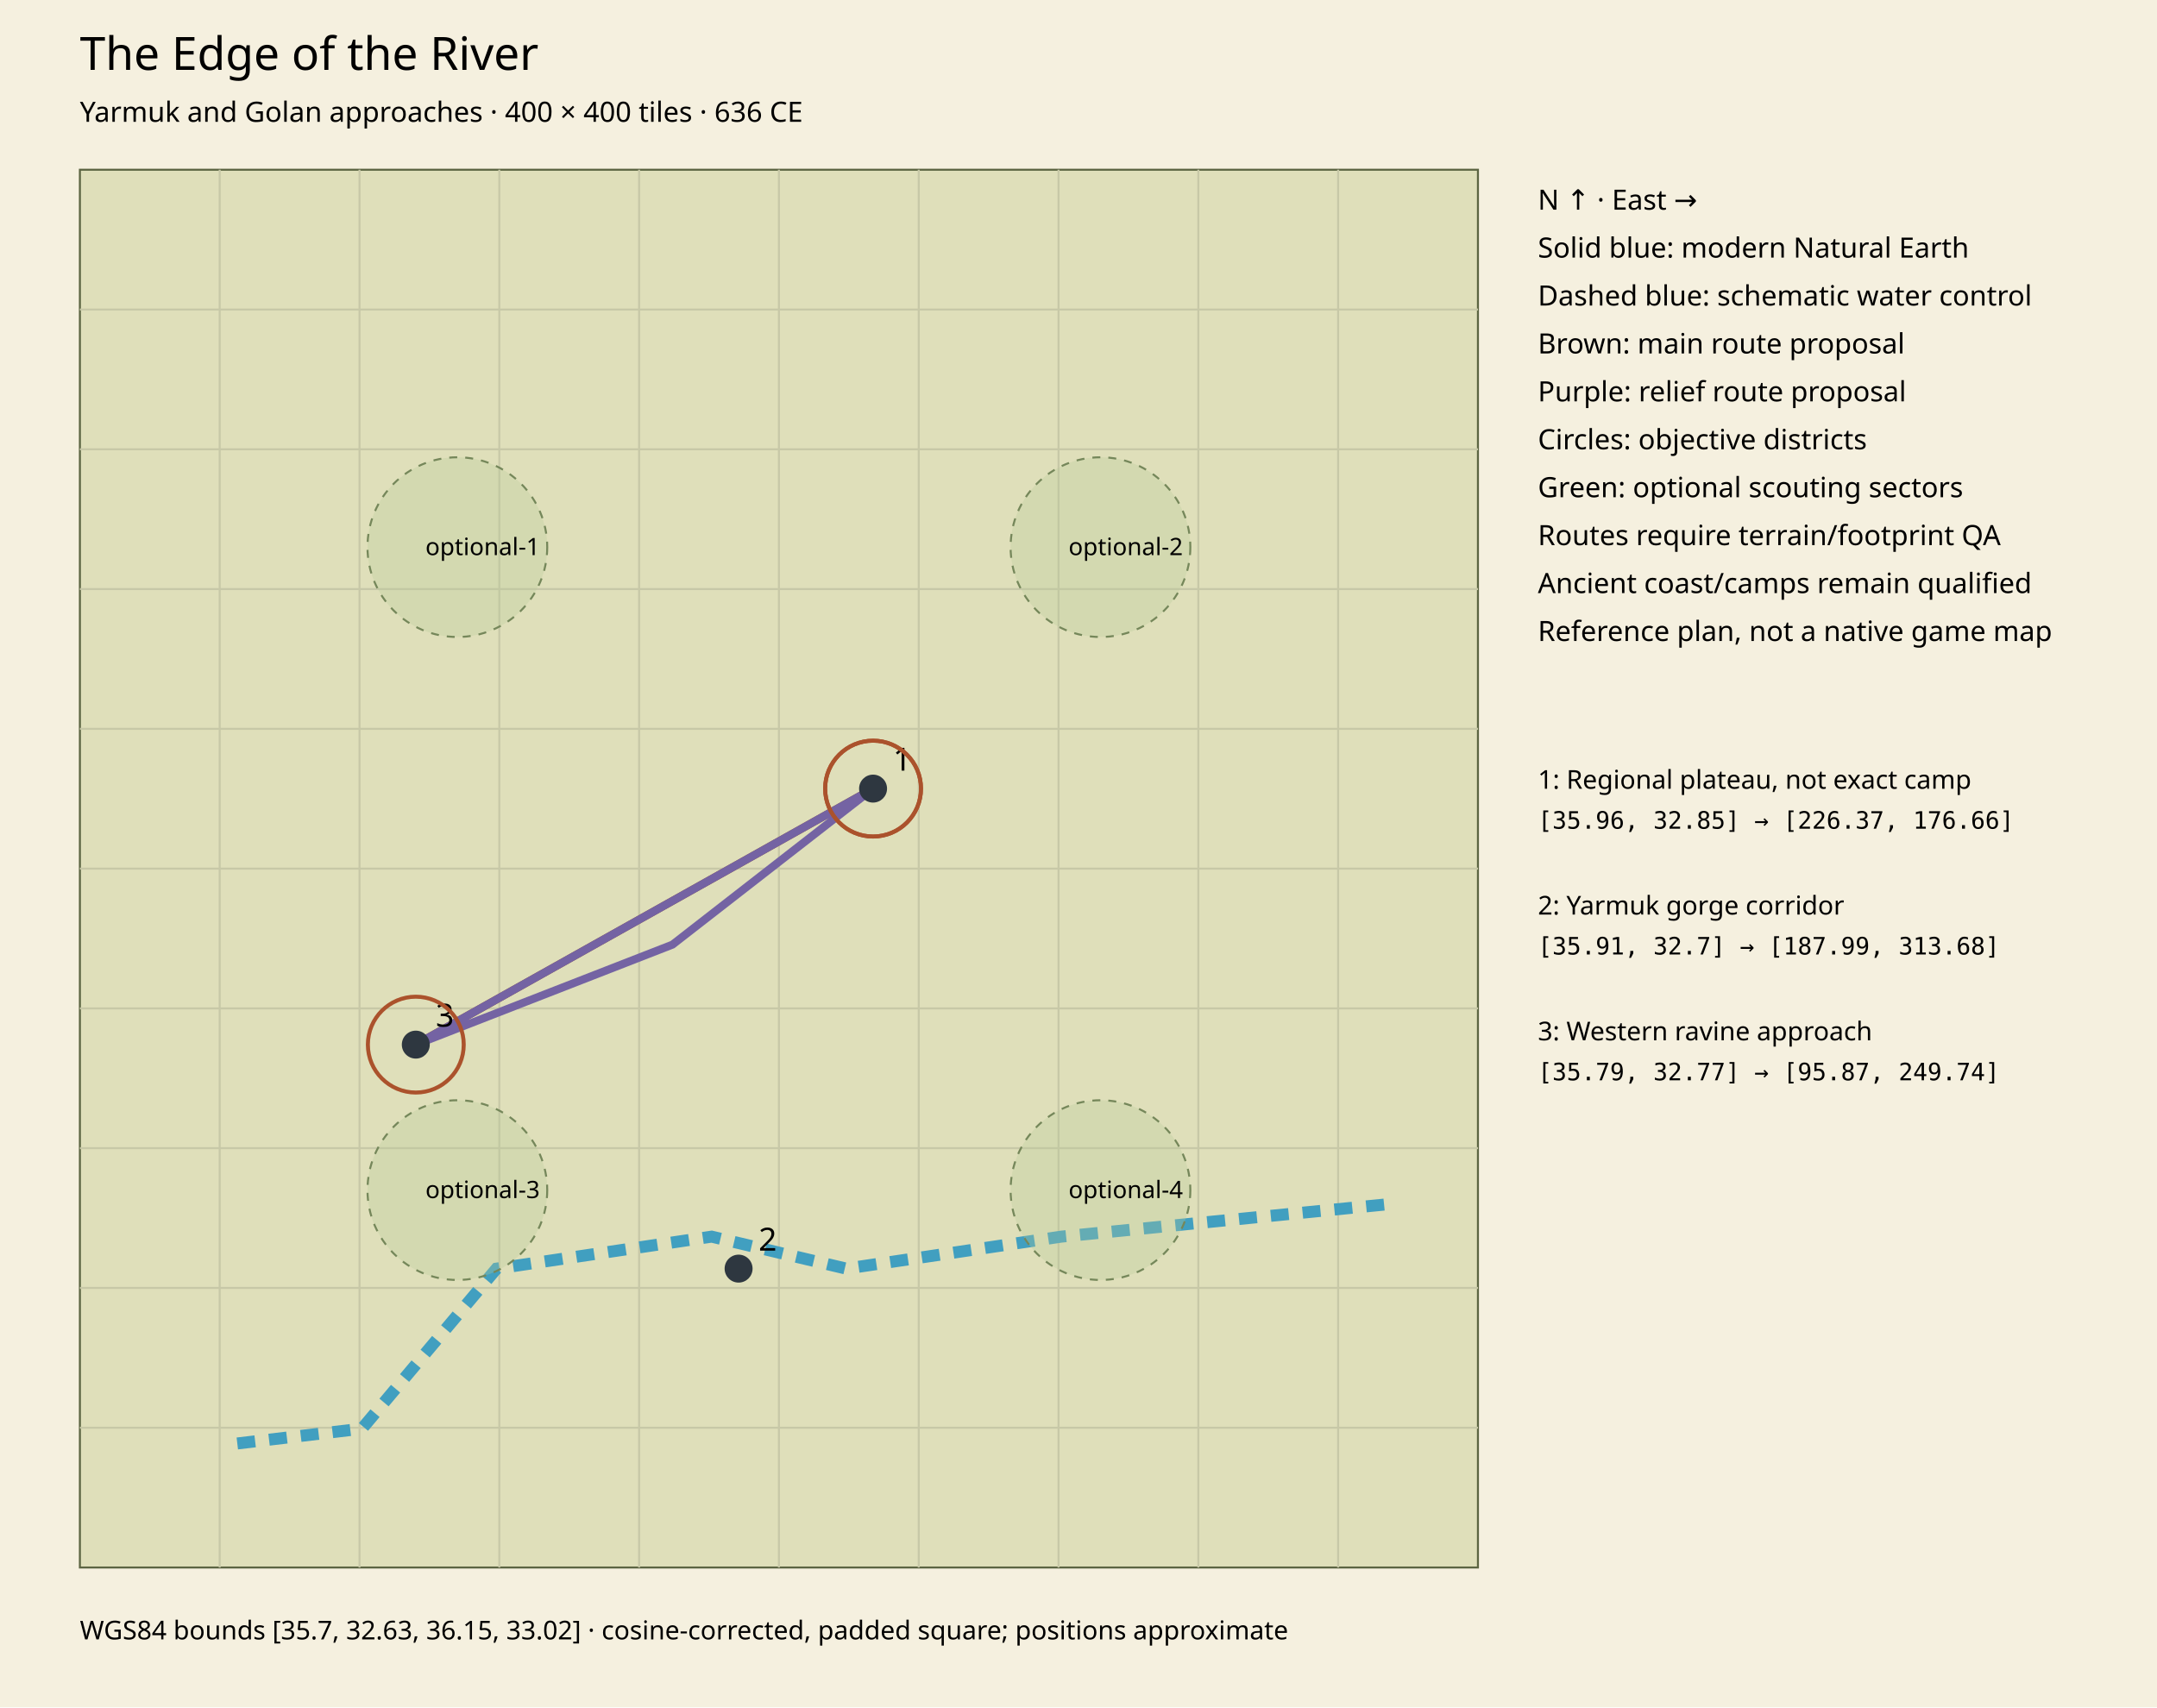
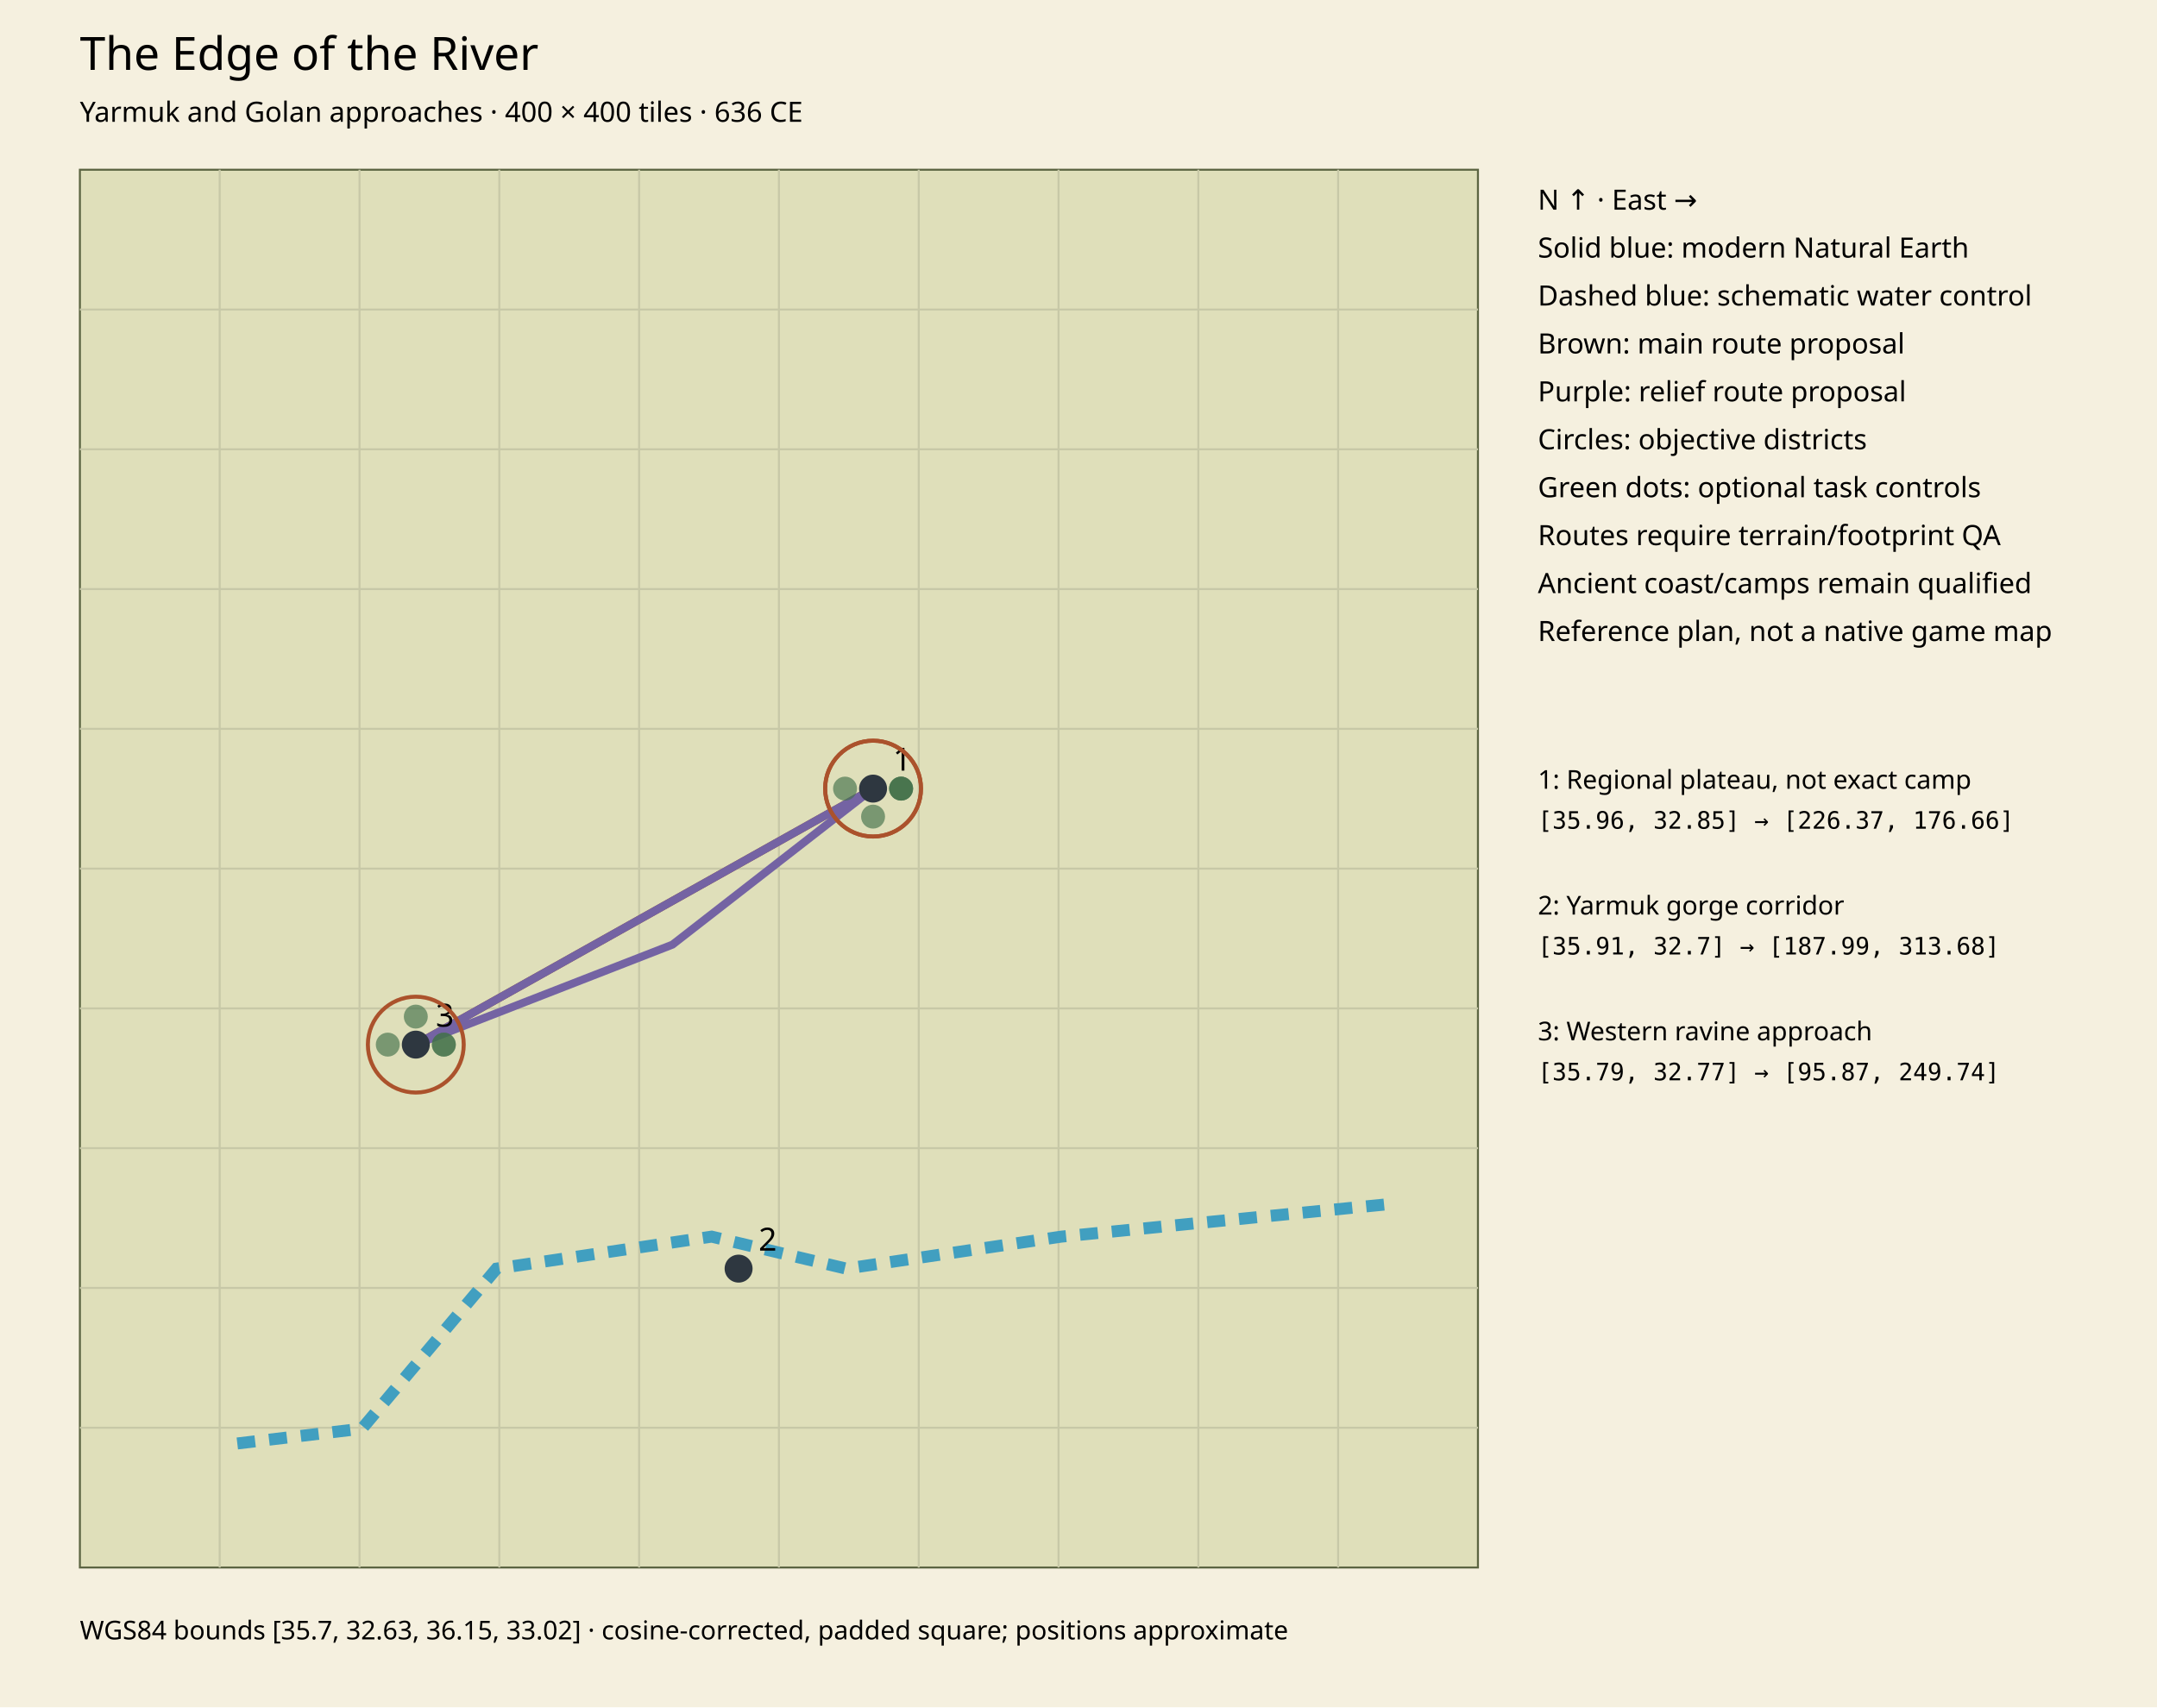
<svg xmlns="http://www.w3.org/2000/svg" viewBox="0 0 1080 855" role="img" aria-label="The Edge of the River: geographic design controls">
  <rect width="1080" height="855" fill="#f5f0df" />
  <text x="40" y="35" font-family="sans-serif" font-size="23">The Edge of the River</text>
  <text x="40" y="61" font-family="sans-serif" font-size="14">Yarmuk and Golan approaches · 400 × 400 tiles · 636 CE</text>
  <rect x="40" y="85" width="700" height="700" fill="#dfdfba" stroke="#5c6542" />
  <path d="M 110 85 V785 M40 155 H740" stroke="#c7c8a7" fill="none" />
  <path d="M 180 85 V785 M40 225 H740" stroke="#c7c8a7" fill="none" />
  <path d="M 250 85 V785 M40 295 H740" stroke="#c7c8a7" fill="none" />
  <path d="M 320 85 V785 M40 365 H740" stroke="#c7c8a7" fill="none" />
  <path d="M 390 85 V785 M40 435 H740" stroke="#c7c8a7" fill="none" />
  <path d="M 460 85 V785 M40 505 H740" stroke="#c7c8a7" fill="none" />
  <path d="M 530 85 V785 M40 575 H740" stroke="#c7c8a7" fill="none" />
  <path d="M 600 85 V785 M40 645 H740" stroke="#c7c8a7" fill="none" />
  <path d="M 670 85 V785 M40 715 H740" stroke="#c7c8a7" fill="none" />
  <polyline points="693.00,603.26 531.40,619.30 423.67,635.32 356.33,619.30 248.60,635.32 181.26,715.46 113.93,723.46" fill="none" stroke="#419fc0" stroke-width="6" stroke-dasharray="9 7" />
  <polyline points="437.14,394.93 208.19,523.14 437.14,394.93" fill="none" stroke="#94542f" stroke-width="4" />
  <polyline points="437.14,394.93 336.70,473.07 208.19,523.14 437.14,394.93" fill="none" stroke="#7463a3" stroke-width="4" />
-   <circle cx="229.00" cy="274.00" r="45" fill="#b6c997" fill-opacity=".3" stroke="#75875a" stroke-dasharray="4 4" />
-   <text x="213.00" y="278.00" font-family="sans-serif" font-size="12">optional-1</text>
-   <circle cx="551.00" cy="274.00" r="45" fill="#b6c997" fill-opacity=".3" stroke="#75875a" stroke-dasharray="4 4" />
-   <text x="535.00" y="278.00" font-family="sans-serif" font-size="12">optional-2</text>
-   <circle cx="229.00" cy="596.00" r="45" fill="#b6c997" fill-opacity=".3" stroke="#75875a" stroke-dasharray="4 4" />
-   <text x="213.00" y="600.00" font-family="sans-serif" font-size="12">optional-3</text>
-   <circle cx="551.00" cy="596.00" r="45" fill="#b6c997" fill-opacity=".3" stroke="#75875a" stroke-dasharray="4 4" />
-   <text x="535.00" y="600.00" font-family="sans-serif" font-size="12">optional-4</text>
+   <circle cx="423.11" cy="394.93" r="6" fill="#43714b" fill-opacity=".65" />
+   <circle cx="451.18" cy="394.93" r="6" fill="#43714b" fill-opacity=".65" />
+   <circle cx="208.19" cy="509.11" r="6" fill="#43714b" fill-opacity=".65" />
+   <circle cx="437.14" cy="408.96" r="6" fill="#43714b" fill-opacity=".65" />
+   <circle cx="451.18" cy="394.93" r="6" fill="#43714b" fill-opacity=".65" />
+   <circle cx="194.16" cy="523.14" r="6" fill="#43714b" fill-opacity=".65" />
+   <circle cx="222.23" cy="523.14" r="6" fill="#43714b" fill-opacity=".65" />
+   <circle cx="222.23" cy="523.14" r="6" fill="#43714b" fill-opacity=".65" />
+   <circle cx="451.18" cy="394.93" r="6" fill="#43714b" fill-opacity=".65" />
  <circle cx="437.14" cy="394.93" r="7" fill="#2e3740" />
  <text x="447.14" y="385.93" font-family="sans-serif" font-size="16">1</text>
  <circle cx="369.81" cy="635.32" r="7" fill="#2e3740" />
  <text x="379.81" y="626.32" font-family="sans-serif" font-size="16">2</text>
  <circle cx="208.19" cy="523.14" r="7" fill="#2e3740" />
  <text x="218.19" y="514.14" font-family="sans-serif" font-size="16">3</text>
  <circle cx="437.14" cy="394.93" r="24" fill="none" stroke="#ab522c" stroke-width="2" />
  <circle cx="208.19" cy="523.14" r="24" fill="none" stroke="#ab522c" stroke-width="2" />
  <circle cx="437.14" cy="394.93" r="24" fill="none" stroke="#ab522c" stroke-width="2" />
  <text x="770" y="105" font-family="sans-serif" font-size="14">N ↑ · East →</text>
  <text x="770" y="129" font-family="sans-serif" font-size="14">Solid blue: modern Natural Earth</text>
  <text x="770" y="153" font-family="sans-serif" font-size="14">Dashed blue: schematic water control</text>
  <text x="770" y="177" font-family="sans-serif" font-size="14">Brown: main route proposal</text>
  <text x="770" y="201" font-family="sans-serif" font-size="14">Purple: relief route proposal</text>
  <text x="770" y="225" font-family="sans-serif" font-size="14">Circles: objective districts</text>
-   <text x="770" y="249" font-family="sans-serif" font-size="14">Green: optional scouting sectors</text>
+   <text x="770" y="249" font-family="sans-serif" font-size="14">Green dots: optional task controls</text>
  <text x="770" y="273" font-family="sans-serif" font-size="14">Routes require terrain/footprint QA</text>
  <text x="770" y="297" font-family="sans-serif" font-size="14">Ancient coast/camps remain qualified</text>
  <text x="770" y="321" font-family="sans-serif" font-size="14">Reference plan, not a native game map</text>
  <text x="770" y="395" font-family="sans-serif" font-size="13">1: Regional plateau, not exact camp</text>
  <text x="770" y="415" font-family="monospace" font-size="12">[35.96, 32.85] → [226.37, 176.66]</text>
  <text x="770" y="458" font-family="sans-serif" font-size="13">2: Yarmuk gorge corridor</text>
  <text x="770" y="478" font-family="monospace" font-size="12">[35.91, 32.7] → [187.99, 313.68]</text>
  <text x="770" y="521" font-family="sans-serif" font-size="13">3: Western ravine approach</text>
  <text x="770" y="541" font-family="monospace" font-size="12">[35.79, 32.77] → [95.87, 249.74]</text>
  <text x="40" y="821" font-family="sans-serif" font-size="13">WGS84 bounds [35.7, 32.63, 36.15, 33.02] · cosine-corrected, padded square; positions approximate</text>
</svg>
